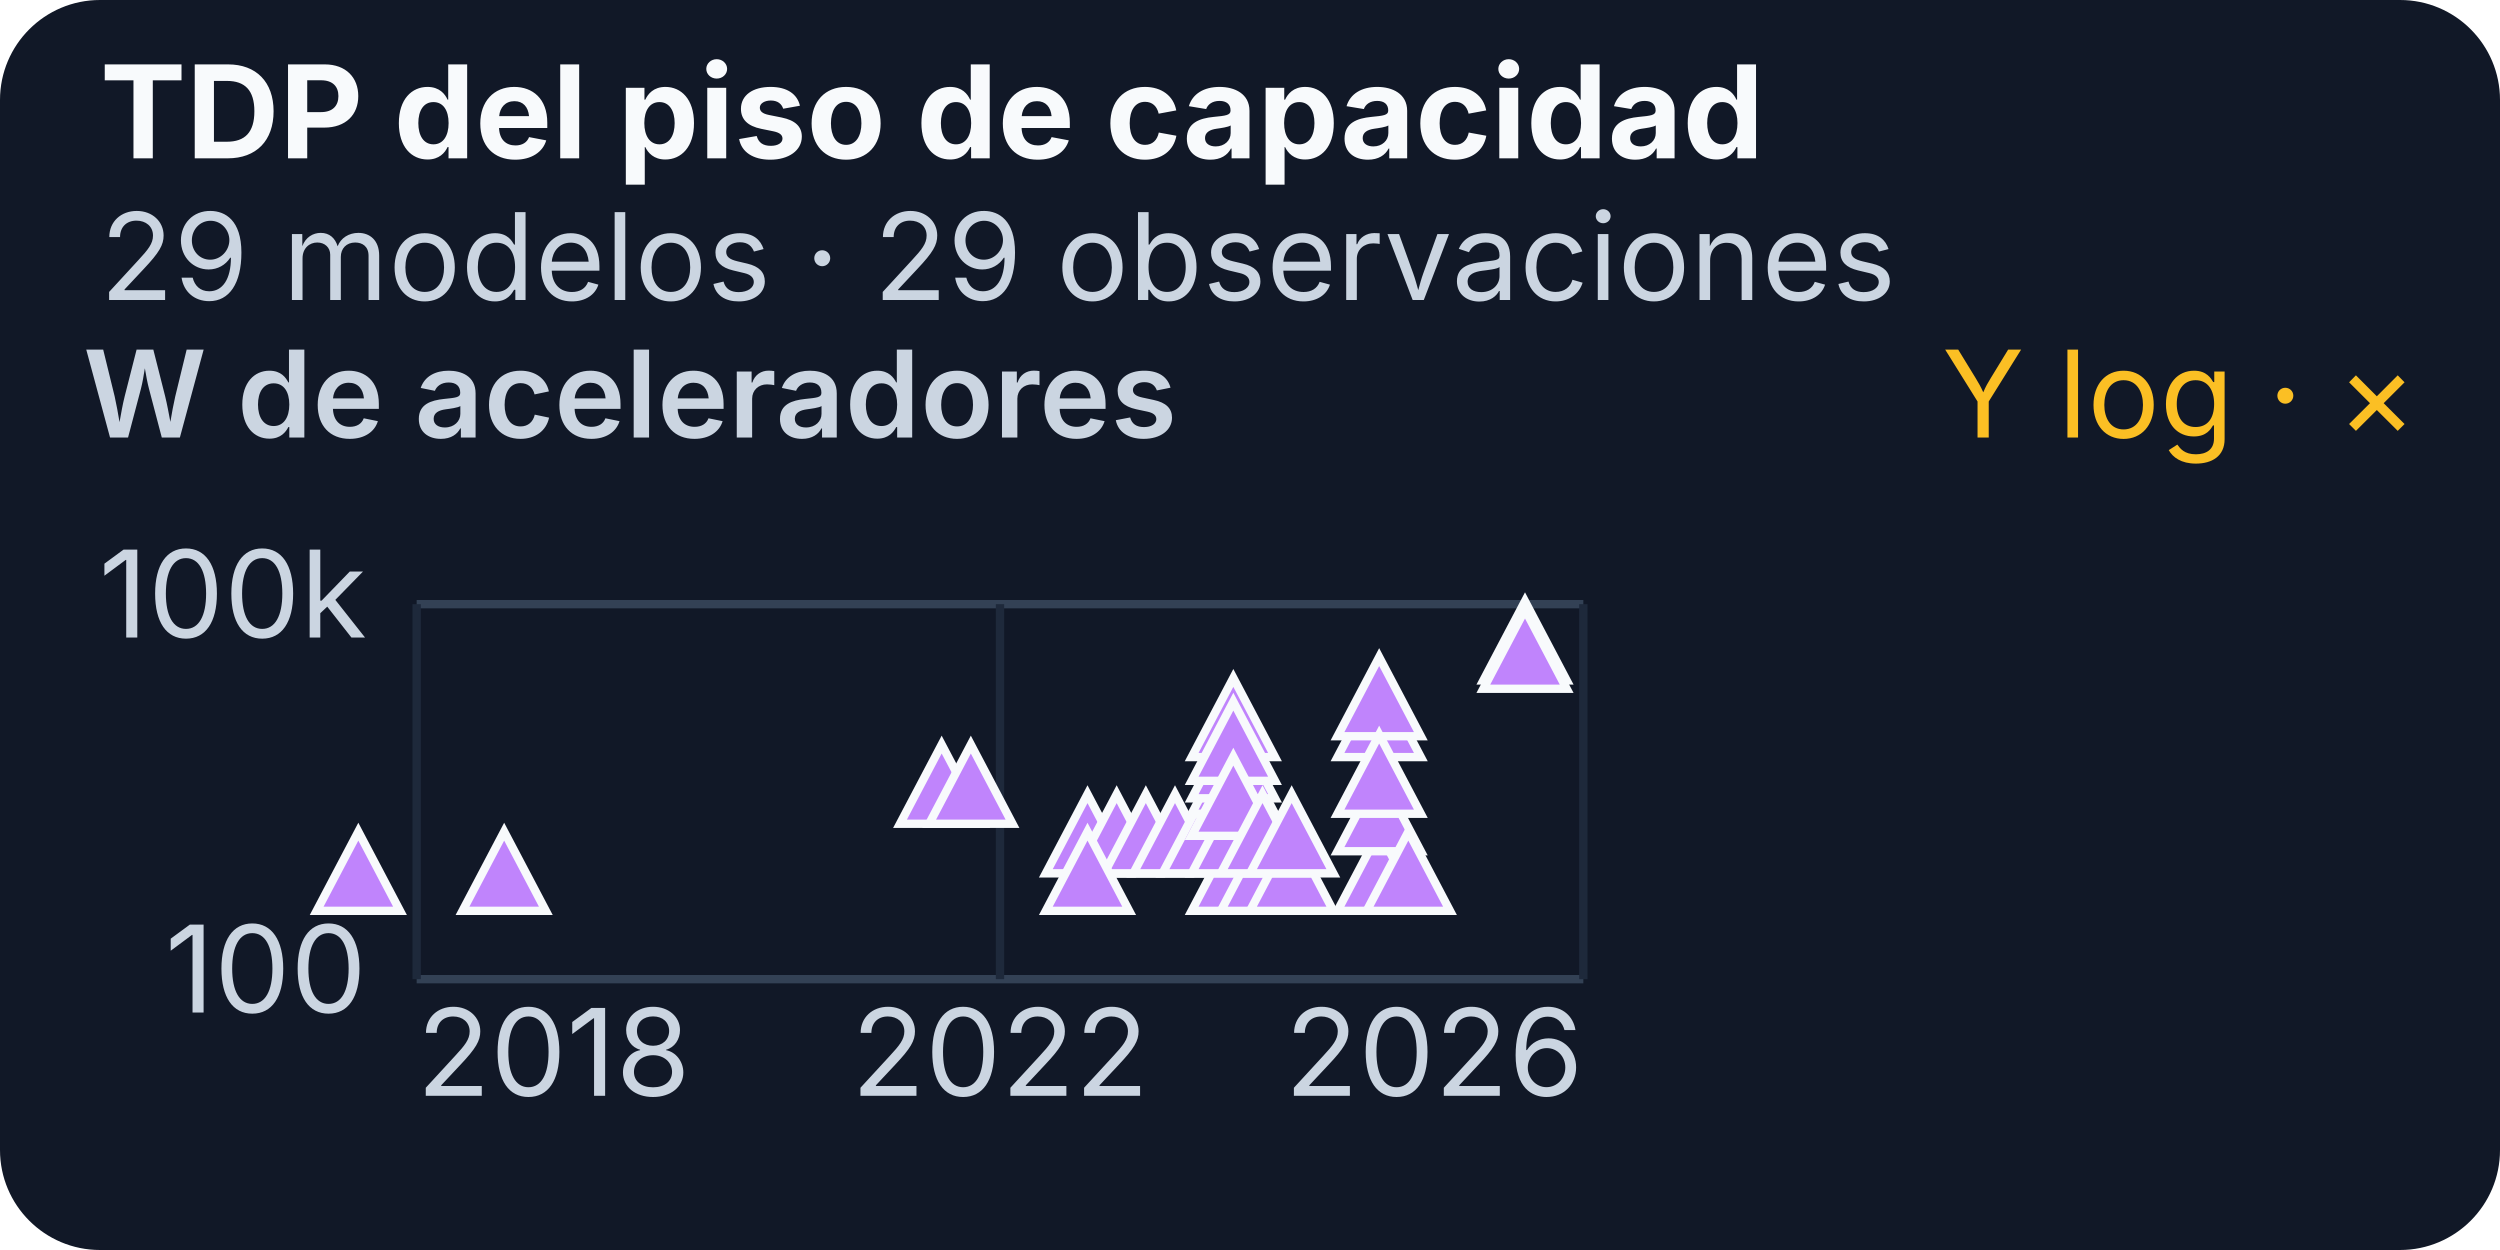
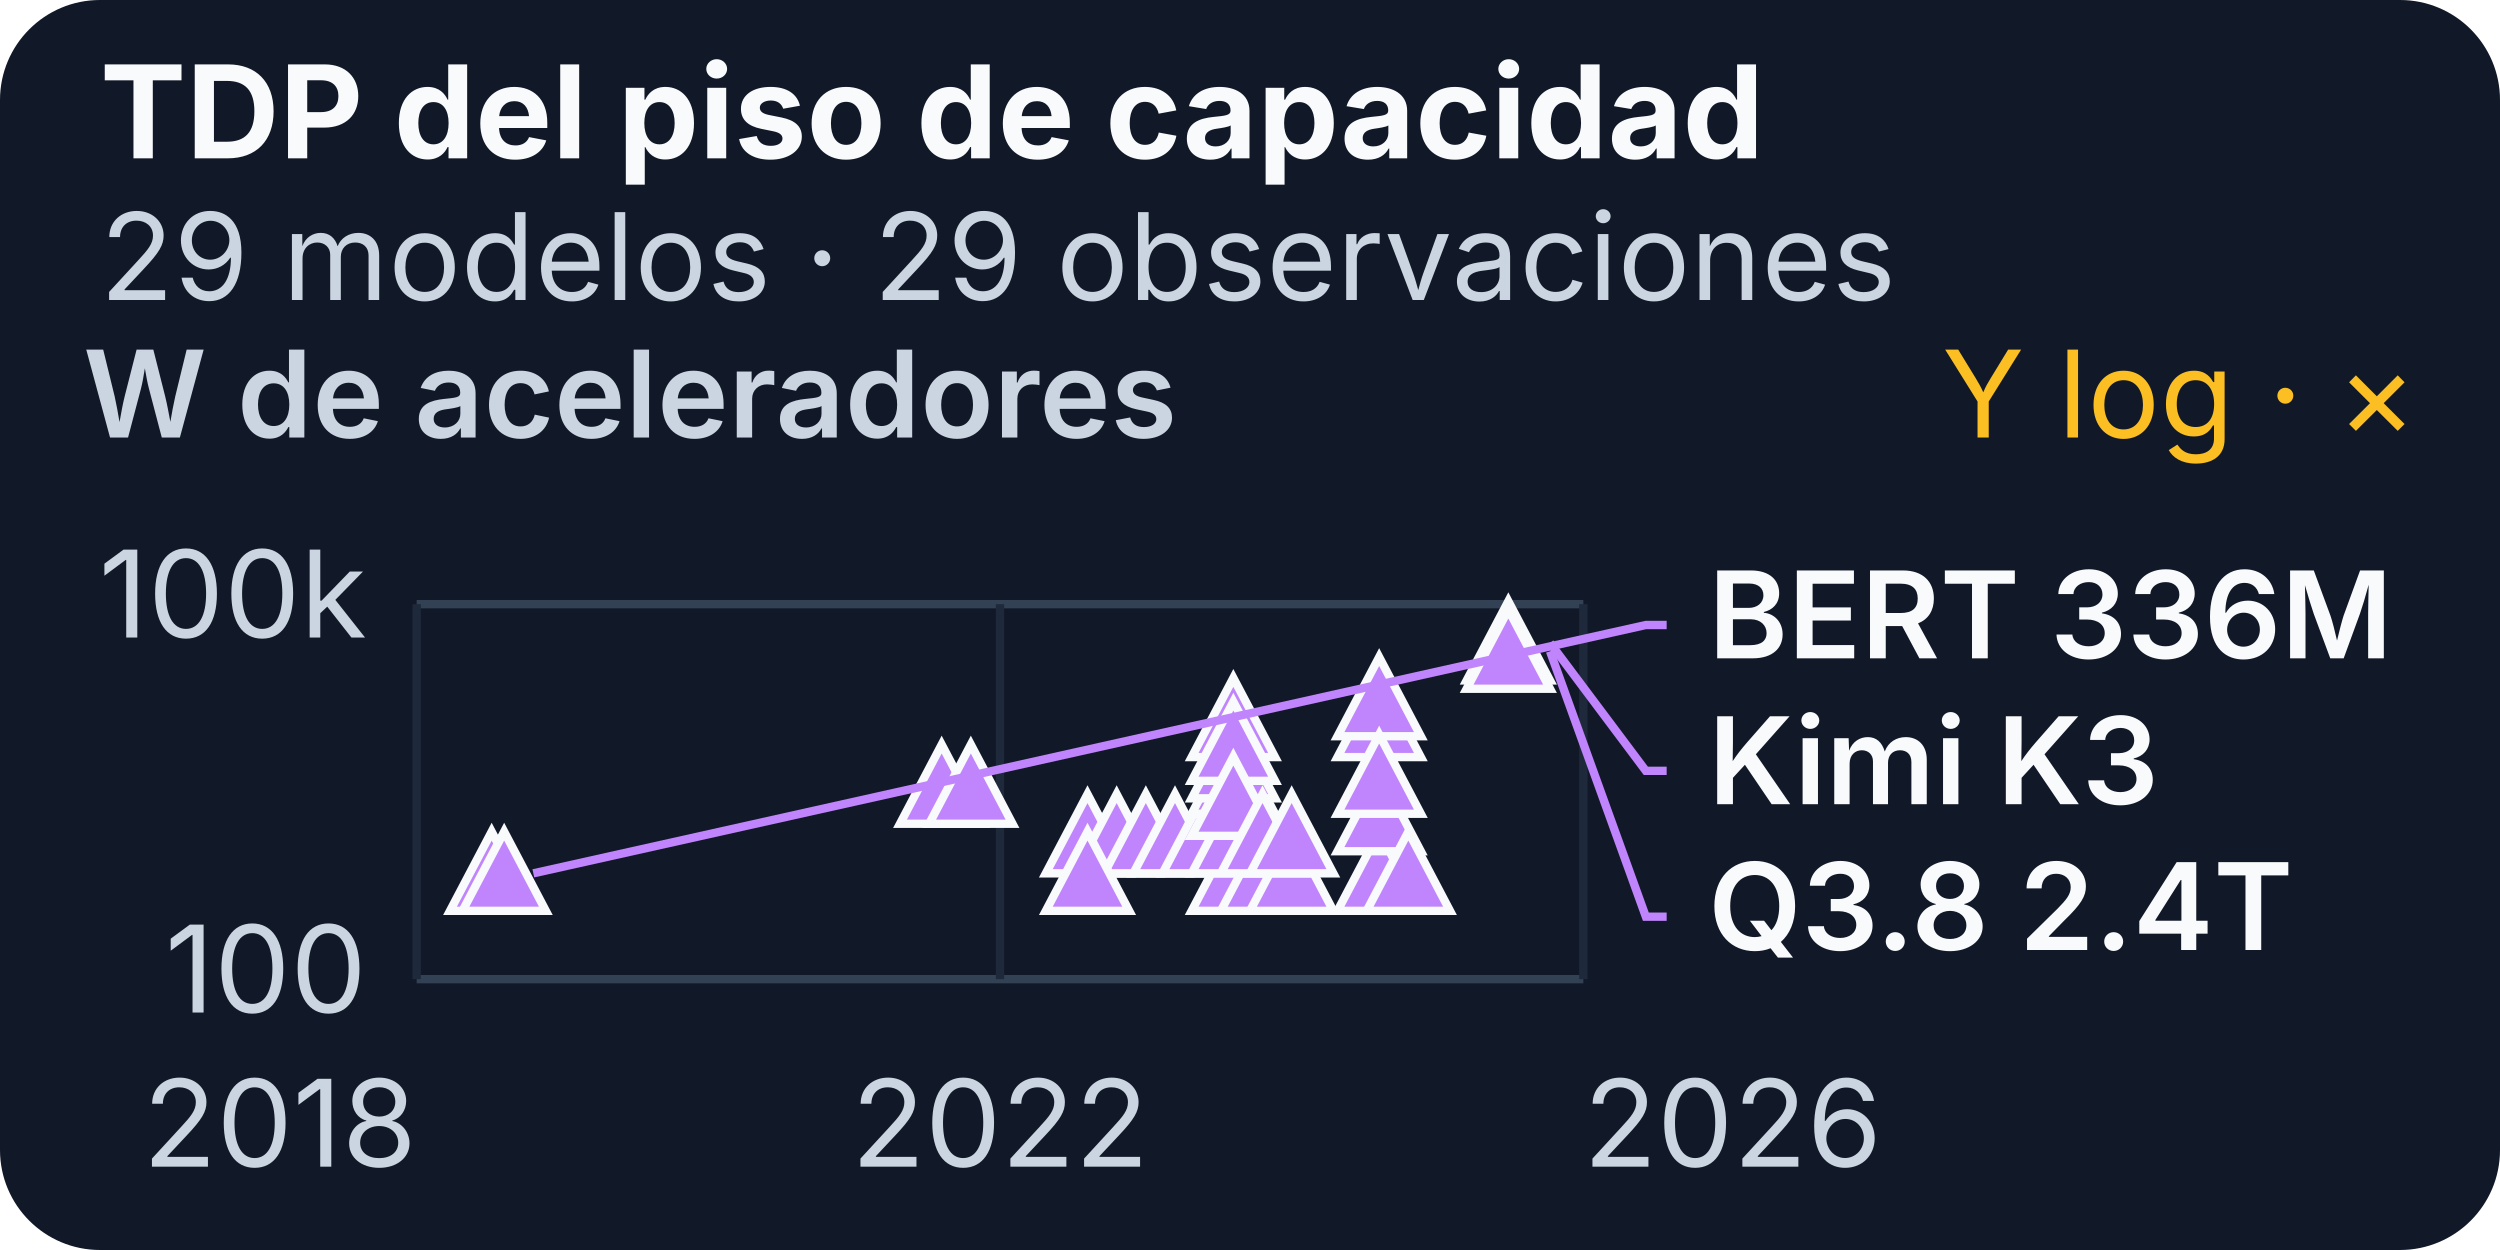
<svg xmlns="http://www.w3.org/2000/svg" viewBox="0 0 600 300" role="img" aria-labelledby="title desc" style="max-width:100%;height:auto">
  <rect width="600" height="300" rx="24" fill="#111827" />
  <text x="24" y="38" font-size="31" font-family="system-ui, -apple-system, sans-serif" fill="#f8fafc" text-anchor="start" font-weight="700">TDP del piso de capacidad</text>
  <text x="24" y="72" font-size="29" font-family="system-ui, -apple-system, sans-serif" fill="#cbd5e1" text-anchor="start" font-weight="400">29 modelos · 29 observaciones</text>
  <line x1="100" x2="380" y1="235.0" y2="235.0" stroke="#334155" stroke-width="2" />
  <text x="88" y="243.0" font-size="29" font-family="system-ui, -apple-system, sans-serif" fill="#cbd5e1" text-anchor="end" font-weight="400" data-axis-label="true">100</text>
  <line x1="100" x2="380" y1="145.0" y2="145.0" stroke="#334155" stroke-width="2" />
  <text x="88" y="153.0" font-size="29" font-family="system-ui, -apple-system, sans-serif" fill="#cbd5e1" text-anchor="end" font-weight="400" data-axis-label="true">100k</text>
  <line x1="100.0" x2="100.0" y1="145" y2="235" stroke="#1e293b" stroke-width="2" />
-   <text x="100.0" y="263" font-size="29" font-family="system-ui, -apple-system, sans-serif" fill="#cbd5e1" text-anchor="start" font-weight="400" data-axis-label="true">2018</text>
+   <text x="100.0" y="280" font-size="29" font-family="system-ui, -apple-system, sans-serif" fill="#cbd5e1" text-anchor="end" font-weight="400" data-axis-label="true">2018</text>
  <line x1="240.0" x2="240.0" y1="145" y2="235" stroke="#1e293b" stroke-width="2" />
-   <text x="240.0" y="263" font-size="29" font-family="system-ui, -apple-system, sans-serif" fill="#cbd5e1" text-anchor="middle" font-weight="400" data-axis-label="true">2022</text>
+   <text x="240.0" y="280" font-size="29" font-family="system-ui, -apple-system, sans-serif" fill="#cbd5e1" text-anchor="middle" font-weight="400" data-axis-label="true">2022</text>
  <line x1="380.0" x2="380.0" y1="145" y2="235" stroke="#1e293b" stroke-width="2" />
-   <text x="380.0" y="263" font-size="29" font-family="system-ui, -apple-system, sans-serif" fill="#cbd5e1" text-anchor="end" font-weight="400" data-axis-label="true">2026</text>
+   <text x="380.0" y="280" font-size="29" font-family="system-ui, -apple-system, sans-serif" fill="#cbd5e1" text-anchor="start" font-weight="400" data-axis-label="true">2026</text>
  <text x="20" y="105" font-size="29" font-family="system-ui, -apple-system, sans-serif" fill="#cbd5e1" text-anchor="start" font-weight="600" data-axis-label="true">W de aceleradores</text>
  <text x="580" y="105" font-size="29" font-family="system-ui, -apple-system, sans-serif" fill="#fbbf24" text-anchor="end" font-weight="400" data-axis-label="true">Y log · ×</text>
  <g data-quantitative="true" data-model-id="DM_BERT_LARGE" data-status="SCENARIO" data-source-ids="S_DASH_GOOGLE_BERT_REPORT S_COURSE_DESIGN" data-value="700" data-unit="W" data-claim-scope="accelerator_only_tdp_scenario_not_wall_power" data-marker="triangle" data-series="700 W per accelerator" data-series-marker="single" aria-label="DM_BERT_LARGE: 700 W, SCENARIO">
-     <path fill="#c084fc" stroke="#f8fafc" stroke-width="2" d="M86.0,199.6 L96.0,218.6 L76.0,218.6 Z" />
+     <path fill="#c084fc" stroke="#f8fafc" stroke-width="2" d="M118.0,199.6 L128.0,218.6 L108.0,218.6 Z" />
  </g>
  <g data-quantitative="true" data-model-id="DM_T5_11B" data-status="SCENARIO" data-source-ids="S_DASH_GOOGLE_T5_REPORT S_COURSE_DESIGN" data-value="700" data-unit="W" data-claim-scope="accelerator_only_tdp_scenario_not_wall_power" data-marker="triangle" data-series="700 W per accelerator" data-series-marker="single" aria-label="DM_T5_11B: 700 W, SCENARIO">
    <path fill="#c084fc" stroke="#f8fafc" stroke-width="2" d="M121.0,199.6 L131.0,218.6 L111.0,218.6 Z" />
  </g>
  <g data-quantitative="true" data-model-id="DM_BLOOM_176B" data-status="SCENARIO" data-source-ids="S_BIGSCIENCE_BLOOM_PAPER S_COURSE_DESIGN" data-value="3500" data-unit="W" data-claim-scope="accelerator_only_tdp_scenario_not_wall_power" data-marker="triangle" data-series="700 W per accelerator" data-series-marker="single" aria-label="DM_BLOOM_176B: 3500 W, SCENARIO">
    <path fill="#c084fc" stroke="#f8fafc" stroke-width="2" d="M226.0,178.7 L236.0,197.7 L216.0,197.7 Z" />
  </g>
  <g data-quantitative="true" data-model-id="DM_OPT_175B" data-status="SCENARIO" data-source-ids="S_DASH_META_OPT_REPORT S_COURSE_DESIGN" data-value="3500" data-unit="W" data-claim-scope="accelerator_only_tdp_scenario_not_wall_power" data-marker="triangle" data-series="700 W per accelerator" data-series-marker="single" aria-label="DM_OPT_175B: 3500 W, SCENARIO">
    <path fill="#c084fc" stroke="#f8fafc" stroke-width="2" d="M233.0,178.7 L243.0,197.7 L223.0,197.7 Z" />
  </g>
  <g data-quantitative="true" data-model-id="DM_DEEPSEEK_LLM_67B" data-status="SCENARIO" data-source-ids="S_DASH_DEEPSEEK_LLM_REPORT S_COURSE_DESIGN" data-value="1400" data-unit="W" data-claim-scope="accelerator_only_tdp_scenario_not_wall_power" data-marker="triangle" data-series="700 W per accelerator" data-series-marker="single" aria-label="DM_DEEPSEEK_LLM_67B: 1400 W, SCENARIO">
    <path fill="#c084fc" stroke="#f8fafc" stroke-width="2" d="M261.0,190.6 L271.0,209.6 L251.0,209.6 Z" />
  </g>
  <g data-quantitative="true" data-model-id="DM_LLAMA1_65B" data-status="SCENARIO" data-source-ids="S_DASH_META_LLAMA1_REPORT S_COURSE_DESIGN" data-value="1400" data-unit="W" data-claim-scope="accelerator_only_tdp_scenario_not_wall_power" data-marker="triangle" data-series="700 W per accelerator" data-series-marker="single" aria-label="DM_LLAMA1_65B: 1400 W, SCENARIO">
    <path fill="#c084fc" stroke="#f8fafc" stroke-width="2" d="M268.0,190.6 L278.0,209.6 L258.0,209.6 Z" />
  </g>
  <g data-quantitative="true" data-model-id="DM_LLAMA2_70B" data-status="SCENARIO" data-source-ids="S_DASH_META_LLAMA2_REPORT S_COURSE_DESIGN" data-value="1400" data-unit="W" data-claim-scope="accelerator_only_tdp_scenario_not_wall_power" data-marker="triangle" data-series="700 W per accelerator" data-series-marker="single" aria-label="DM_LLAMA2_70B: 1400 W, SCENARIO">
    <path fill="#c084fc" stroke="#f8fafc" stroke-width="2" d="M275.0,190.6 L285.0,209.6 L265.0,209.6 Z" />
  </g>
  <g data-quantitative="true" data-model-id="DM_MISTRAL_7B_V01" data-status="SCENARIO" data-source-ids="S_DASH_MISTRAL7_REPORT S_COURSE_DESIGN" data-value="700" data-unit="W" data-claim-scope="accelerator_only_tdp_scenario_not_wall_power" data-marker="triangle" data-series="700 W per accelerator" data-series-marker="single" aria-label="DM_MISTRAL_7B_V01: 700 W, SCENARIO">
    <path fill="#c084fc" stroke="#f8fafc" stroke-width="2" d="M261.0,199.6 L271.0,218.6 L251.0,218.6 Z" />
  </g>
  <g data-quantitative="true" data-model-id="DM_MIXTRAL_8X7B" data-status="SCENARIO" data-source-ids="S_DASH_MIXTRAL_REPORT S_COURSE_DESIGN" data-value="1400" data-unit="W" data-claim-scope="accelerator_only_tdp_scenario_not_wall_power" data-marker="triangle" data-series="700 W per accelerator" data-series-marker="single" aria-label="DM_MIXTRAL_8X7B: 1400 W, SCENARIO">
    <path fill="#c084fc" stroke="#f8fafc" stroke-width="2" d="M282.0,190.6 L292.0,209.6 L272.0,209.6 Z" />
  </g>
  <g data-quantitative="true" data-model-id="DM_QWEN_72B" data-status="SCENARIO" data-source-ids="S_DASH_QWEN_REPORT S_COURSE_DESIGN" data-value="1400" data-unit="W" data-claim-scope="accelerator_only_tdp_scenario_not_wall_power" data-marker="triangle" data-series="700 W per accelerator" data-series-marker="single" aria-label="DM_QWEN_72B: 1400 W, SCENARIO">
    <path fill="#c084fc" stroke="#f8fafc" stroke-width="2" d="M289.0,190.6 L299.0,209.6 L279.0,209.6 Z" />
  </g>
  <g data-quantitative="true" data-model-id="DM_DEEPSEEK_V2" data-status="SCENARIO" data-source-ids="S_DASH_DEEPSEEK_V2_REPORT S_COURSE_DESIGN" data-value="4200" data-unit="W" data-claim-scope="accelerator_only_tdp_scenario_not_wall_power" data-marker="triangle" data-series="700 W per accelerator" data-series-marker="single" aria-label="DM_DEEPSEEK_V2: 4200 W, SCENARIO">
    <path fill="#c084fc" stroke="#f8fafc" stroke-width="2" d="M296.0,176.3 L306.0,195.3 L286.0,195.3 Z" />
  </g>
  <g data-quantitative="true" data-model-id="DM_DEEPSEEK_V3" data-status="SCENARIO" data-source-ids="S_DEEPSEEK_V3_PAPER S_COURSE_DESIGN" data-value="11900" data-unit="W" data-claim-scope="accelerator_only_tdp_scenario_not_wall_power" data-marker="triangle" data-series="700 W per accelerator" data-series-marker="single" aria-label="DM_DEEPSEEK_V3: 11900 W, SCENARIO">
    <path fill="#c084fc" stroke="#f8fafc" stroke-width="2" d="M296.0,162.7 L306.0,181.7 L286.0,181.7 Z" />
  </g>
  <g data-quantitative="true" data-model-id="DM_GEMMA2_27B" data-status="SCENARIO" data-source-ids="S_DASH_GOOGLE_GEMMA2_REPORT S_COURSE_DESIGN" data-value="700" data-unit="W" data-claim-scope="accelerator_only_tdp_scenario_not_wall_power" data-marker="triangle" data-series="700 W per accelerator" data-series-marker="single" aria-label="DM_GEMMA2_27B: 700 W, SCENARIO">
    <path fill="#c084fc" stroke="#f8fafc" stroke-width="2" d="M296.0,199.6 L306.0,218.6 L286.0,218.6 Z" />
  </g>
  <g data-quantitative="true" data-model-id="DM_GEMMA_7B" data-status="SCENARIO" data-source-ids="S_DASH_GOOGLE_GEMMA1_CARD S_COURSE_DESIGN" data-value="700" data-unit="W" data-claim-scope="accelerator_only_tdp_scenario_not_wall_power" data-marker="triangle" data-series="700 W per accelerator" data-series-marker="single" aria-label="DM_GEMMA_7B: 700 W, SCENARIO">
    <path fill="#c084fc" stroke="#f8fafc" stroke-width="2" d="M303.0,199.6 L313.0,218.6 L293.0,218.6 Z" />
  </g>
  <g data-quantitative="true" data-model-id="DM_GROK1" data-status="SCENARIO" data-source-ids="S_DASH_XAI_GROK1_REPO S_COURSE_DESIGN" data-value="5600" data-unit="W" data-claim-scope="accelerator_only_tdp_scenario_not_wall_power" data-marker="triangle" data-series="700 W per accelerator" data-series-marker="single" aria-label="DM_GROK1: 5600 W, SCENARIO">
    <path fill="#c084fc" stroke="#f8fafc" stroke-width="2" d="M296.0,172.6 L306.0,191.6 L286.0,191.6 Z" />
  </g>
  <g data-quantitative="true" data-model-id="DM_LLAMA31_405B" data-status="SCENARIO" data-source-ids="S_META_LLAMA31_PAPER S_COURSE_DESIGN" data-value="7700" data-unit="W" data-claim-scope="accelerator_only_tdp_scenario_not_wall_power" data-marker="triangle" data-series="700 W per accelerator" data-series-marker="single" aria-label="DM_LLAMA31_405B: 7700 W, SCENARIO">
    <path fill="#c084fc" stroke="#f8fafc" stroke-width="2" d="M296.0,168.4 L306.0,187.4 L286.0,187.4 Z" />
  </g>
  <g data-quantitative="true" data-model-id="DM_LLAMA31_70B" data-status="SCENARIO" data-source-ids="S_META_LLAMA31_PAPER S_COURSE_DESIGN" data-value="1400" data-unit="W" data-claim-scope="accelerator_only_tdp_scenario_not_wall_power" data-marker="triangle" data-series="700 W per accelerator" data-series-marker="single" aria-label="DM_LLAMA31_70B: 1400 W, SCENARIO">
    <path fill="#c084fc" stroke="#f8fafc" stroke-width="2" d="M296.0,190.6 L306.0,209.6 L286.0,209.6 Z" />
  </g>
  <g data-quantitative="true" data-model-id="DM_LLAMA31_8B" data-status="SCENARIO" data-source-ids="S_META_LLAMA31_PAPER S_COURSE_DESIGN" data-value="700" data-unit="W" data-claim-scope="accelerator_only_tdp_scenario_not_wall_power" data-marker="triangle" data-series="700 W per accelerator" data-series-marker="single" aria-label="DM_LLAMA31_8B: 700 W, SCENARIO">
    <path fill="#c084fc" stroke="#f8fafc" stroke-width="2" d="M310.0,199.6 L320.0,218.6 L300.0,218.6 Z" />
  </g>
  <g data-quantitative="true" data-model-id="DM_MISTRAL_LARGE2_2407" data-status="SCENARIO" data-source-ids="S_DASH_MISTRAL_LARGE2_CARD S_COURSE_DESIGN" data-value="2800" data-unit="W" data-claim-scope="accelerator_only_tdp_scenario_not_wall_power" data-marker="triangle" data-series="700 W per accelerator" data-series-marker="single" aria-label="DM_MISTRAL_LARGE2_2407: 2800 W, SCENARIO">
    <path fill="#c084fc" stroke="#f8fafc" stroke-width="2" d="M296.0,181.6 L306.0,200.6 L286.0,200.6 Z" />
  </g>
  <g data-quantitative="true" data-model-id="DM_QWEN25_72B" data-status="SCENARIO" data-source-ids="S_DASH_QWEN25_REPORT S_COURSE_DESIGN" data-value="1400" data-unit="W" data-claim-scope="accelerator_only_tdp_scenario_not_wall_power" data-marker="triangle" data-series="700 W per accelerator" data-series-marker="single" aria-label="DM_QWEN25_72B: 1400 W, SCENARIO">
    <path fill="#c084fc" stroke="#f8fafc" stroke-width="2" d="M303.0,190.6 L313.0,209.6 L293.0,209.6 Z" />
  </g>
  <g data-quantitative="true" data-model-id="DM_QWEN2_72B" data-status="SCENARIO" data-source-ids="S_DASH_QWEN2_REPORT S_COURSE_DESIGN" data-value="1400" data-unit="W" data-claim-scope="accelerator_only_tdp_scenario_not_wall_power" data-marker="triangle" data-series="700 W per accelerator" data-series-marker="single" aria-label="DM_QWEN2_72B: 1400 W, SCENARIO">
    <path fill="#c084fc" stroke="#f8fafc" stroke-width="2" d="M310.0,190.6 L320.0,209.6 L300.0,209.6 Z" />
  </g>
  <g data-quantitative="true" data-model-id="DM_DEEPSEEK_R1" data-status="SCENARIO" data-source-ids="S_DASH_DEEPSEEK_R1_REPORT S_COURSE_DESIGN" data-value="11900" data-unit="W" data-claim-scope="accelerator_only_tdp_scenario_not_wall_power" data-marker="triangle" data-series="700 W per accelerator" data-series-marker="single" aria-label="DM_DEEPSEEK_R1: 11900 W, SCENARIO">
    <path fill="#c084fc" stroke="#f8fafc" stroke-width="2" d="M331.0,162.7 L341.0,181.7 L321.0,181.7 Z" />
  </g>
  <g data-quantitative="true" data-model-id="DM_GEMMA3_27B" data-status="SCENARIO" data-source-ids="S_DASH_GOOGLE_GEMMA3_REPORT S_COURSE_DESIGN" data-value="700" data-unit="W" data-claim-scope="accelerator_only_tdp_scenario_not_wall_power" data-marker="triangle" data-series="700 W per accelerator" data-series-marker="single" aria-label="DM_GEMMA3_27B: 700 W, SCENARIO">
    <path fill="#c084fc" stroke="#f8fafc" stroke-width="2" d="M331.0,199.6 L341.0,218.6 L321.0,218.6 Z" />
  </g>
  <g data-quantitative="true" data-model-id="DM_KIMI_K2" data-status="SCENARIO" data-source-ids="S_DASH_MOONSHOT_KIMI_K2_REPORT S_COURSE_DESIGN" data-value="17500" data-unit="W" data-claim-scope="accelerator_only_tdp_scenario_not_wall_power" data-marker="triangle" data-series="700 W per accelerator" data-series-marker="single" aria-label="DM_KIMI_K2: 17500 W, SCENARIO">
    <path fill="#c084fc" stroke="#f8fafc" stroke-width="2" d="M331.0,157.7 L341.0,176.7 L321.0,176.7 Z" />
  </g>
  <g data-quantitative="true" data-model-id="DM_LLAMA4_SCOUT" data-status="SCENARIO" data-source-ids="S_DASH_META_LLAMA4_CARD S_COURSE_DESIGN" data-value="2100" data-unit="W" data-claim-scope="accelerator_only_tdp_scenario_not_wall_power" data-marker="triangle" data-series="700 W per accelerator" data-series-marker="single" aria-label="DM_LLAMA4_SCOUT: 2100 W, SCENARIO">
    <path fill="#c084fc" stroke="#f8fafc" stroke-width="2" d="M331.0,185.3 L341.0,204.3 L321.0,204.3 Z" />
  </g>
  <g data-quantitative="true" data-model-id="DM_QWEN3_235B_A22B" data-status="SCENARIO" data-source-ids="S_DASH_QWEN3_REPORT S_COURSE_DESIGN" data-value="4200" data-unit="W" data-claim-scope="accelerator_only_tdp_scenario_not_wall_power" data-marker="triangle" data-series="700 W per accelerator" data-series-marker="single" aria-label="DM_QWEN3_235B_A22B: 4200 W, SCENARIO">
    <path fill="#c084fc" stroke="#f8fafc" stroke-width="2" d="M331.0,176.3 L341.0,195.3 L321.0,195.3 Z" />
  </g>
  <g data-quantitative="true" data-model-id="DM_QWEN3_30B_A3B" data-status="SCENARIO" data-source-ids="S_DASH_QWEN3_REPORT S_COURSE_DESIGN" data-value="700" data-unit="W" data-claim-scope="accelerator_only_tdp_scenario_not_wall_power" data-marker="triangle" data-series="700 W per accelerator" data-series-marker="single" aria-label="DM_QWEN3_30B_A3B: 700 W, SCENARIO">
    <path fill="#c084fc" stroke="#f8fafc" stroke-width="2" d="M338.0,199.6 L348.0,218.6 L328.0,218.6 Z" />
  </g>
  <g data-quantitative="true" data-model-id="DM_KIMI_K3" data-status="SCENARIO" data-source-ids="S_MOONSHOT_KIMI_K3_PAPER S_COURSE_DESIGN" data-value="49000" data-unit="W" data-claim-scope="accelerator_only_tdp_scenario_not_wall_power" data-marker="triangle" data-series="700 W per accelerator" data-series-marker="single" aria-label="DM_KIMI_K3: 49000 W, SCENARIO">
-     <path fill="#c084fc" stroke="#f8fafc" stroke-width="2" d="M366.0,144.3 L376.0,163.3 L356.0,163.3 Z" />
+     <path fill="#c084fc" stroke="#f8fafc" stroke-width="2" d="M362.0,144.3 L372.0,163.3 L352.0,163.3 Z" />
  </g>
  <g data-quantitative="true" data-model-id="DM_QWEN38_24T_A95B" data-status="SCENARIO" data-source-ids="S_QWEN38_MODELSCOPE S_COURSE_DESIGN" data-value="42000" data-unit="W" data-claim-scope="accelerator_only_tdp_scenario_not_wall_power" data-marker="triangle" data-series="700 W per accelerator" data-series-marker="single" aria-label="DM_QWEN38_24T_A95B: 42000 W, SCENARIO">
-     <path fill="#c084fc" stroke="#f8fafc" stroke-width="2" d="M366.0,146.3 L376.0,165.3 L356.0,165.3 Z" />
+     <path fill="#c084fc" stroke="#f8fafc" stroke-width="2" d="M362.0,146.3 L372.0,165.3 L352.0,165.3 Z" />
  </g>
+   <path d="M128.0,209.6 L395,150 L400,150" fill="none" stroke="#c084fc" stroke-width="2" data-leader="true" data-model-id="DM_BERT_LARGE" />
+   <text x="410" y="158" font-size="29" font-family="system-ui, -apple-system, sans-serif" fill="#f8fafc" text-anchor="start" font-weight="600" data-direct-label="true" data-model-id="DM_BERT_LARGE">BERT 336M</text>
+   <path d="M372.0,154.3 L395,185 L400,185" fill="none" stroke="#c084fc" stroke-width="2" data-leader="true" data-model-id="DM_KIMI_K3" />
+   <text x="410" y="193" font-size="29" font-family="system-ui, -apple-system, sans-serif" fill="#f8fafc" text-anchor="start" font-weight="600" data-direct-label="true" data-model-id="DM_KIMI_K3">Kimi K3</text>
+   <path d="M372.0,156.3 L395,220 L400,220" fill="none" stroke="#c084fc" stroke-width="2" data-leader="true" data-model-id="DM_QWEN38_24T_A95B" />
+   <text x="410" y="228" font-size="29" font-family="system-ui, -apple-system, sans-serif" fill="#f8fafc" text-anchor="start" font-weight="600" data-direct-label="true" data-model-id="DM_QWEN38_24T_A95B">Q3.8 2.4T</text>
</svg>
